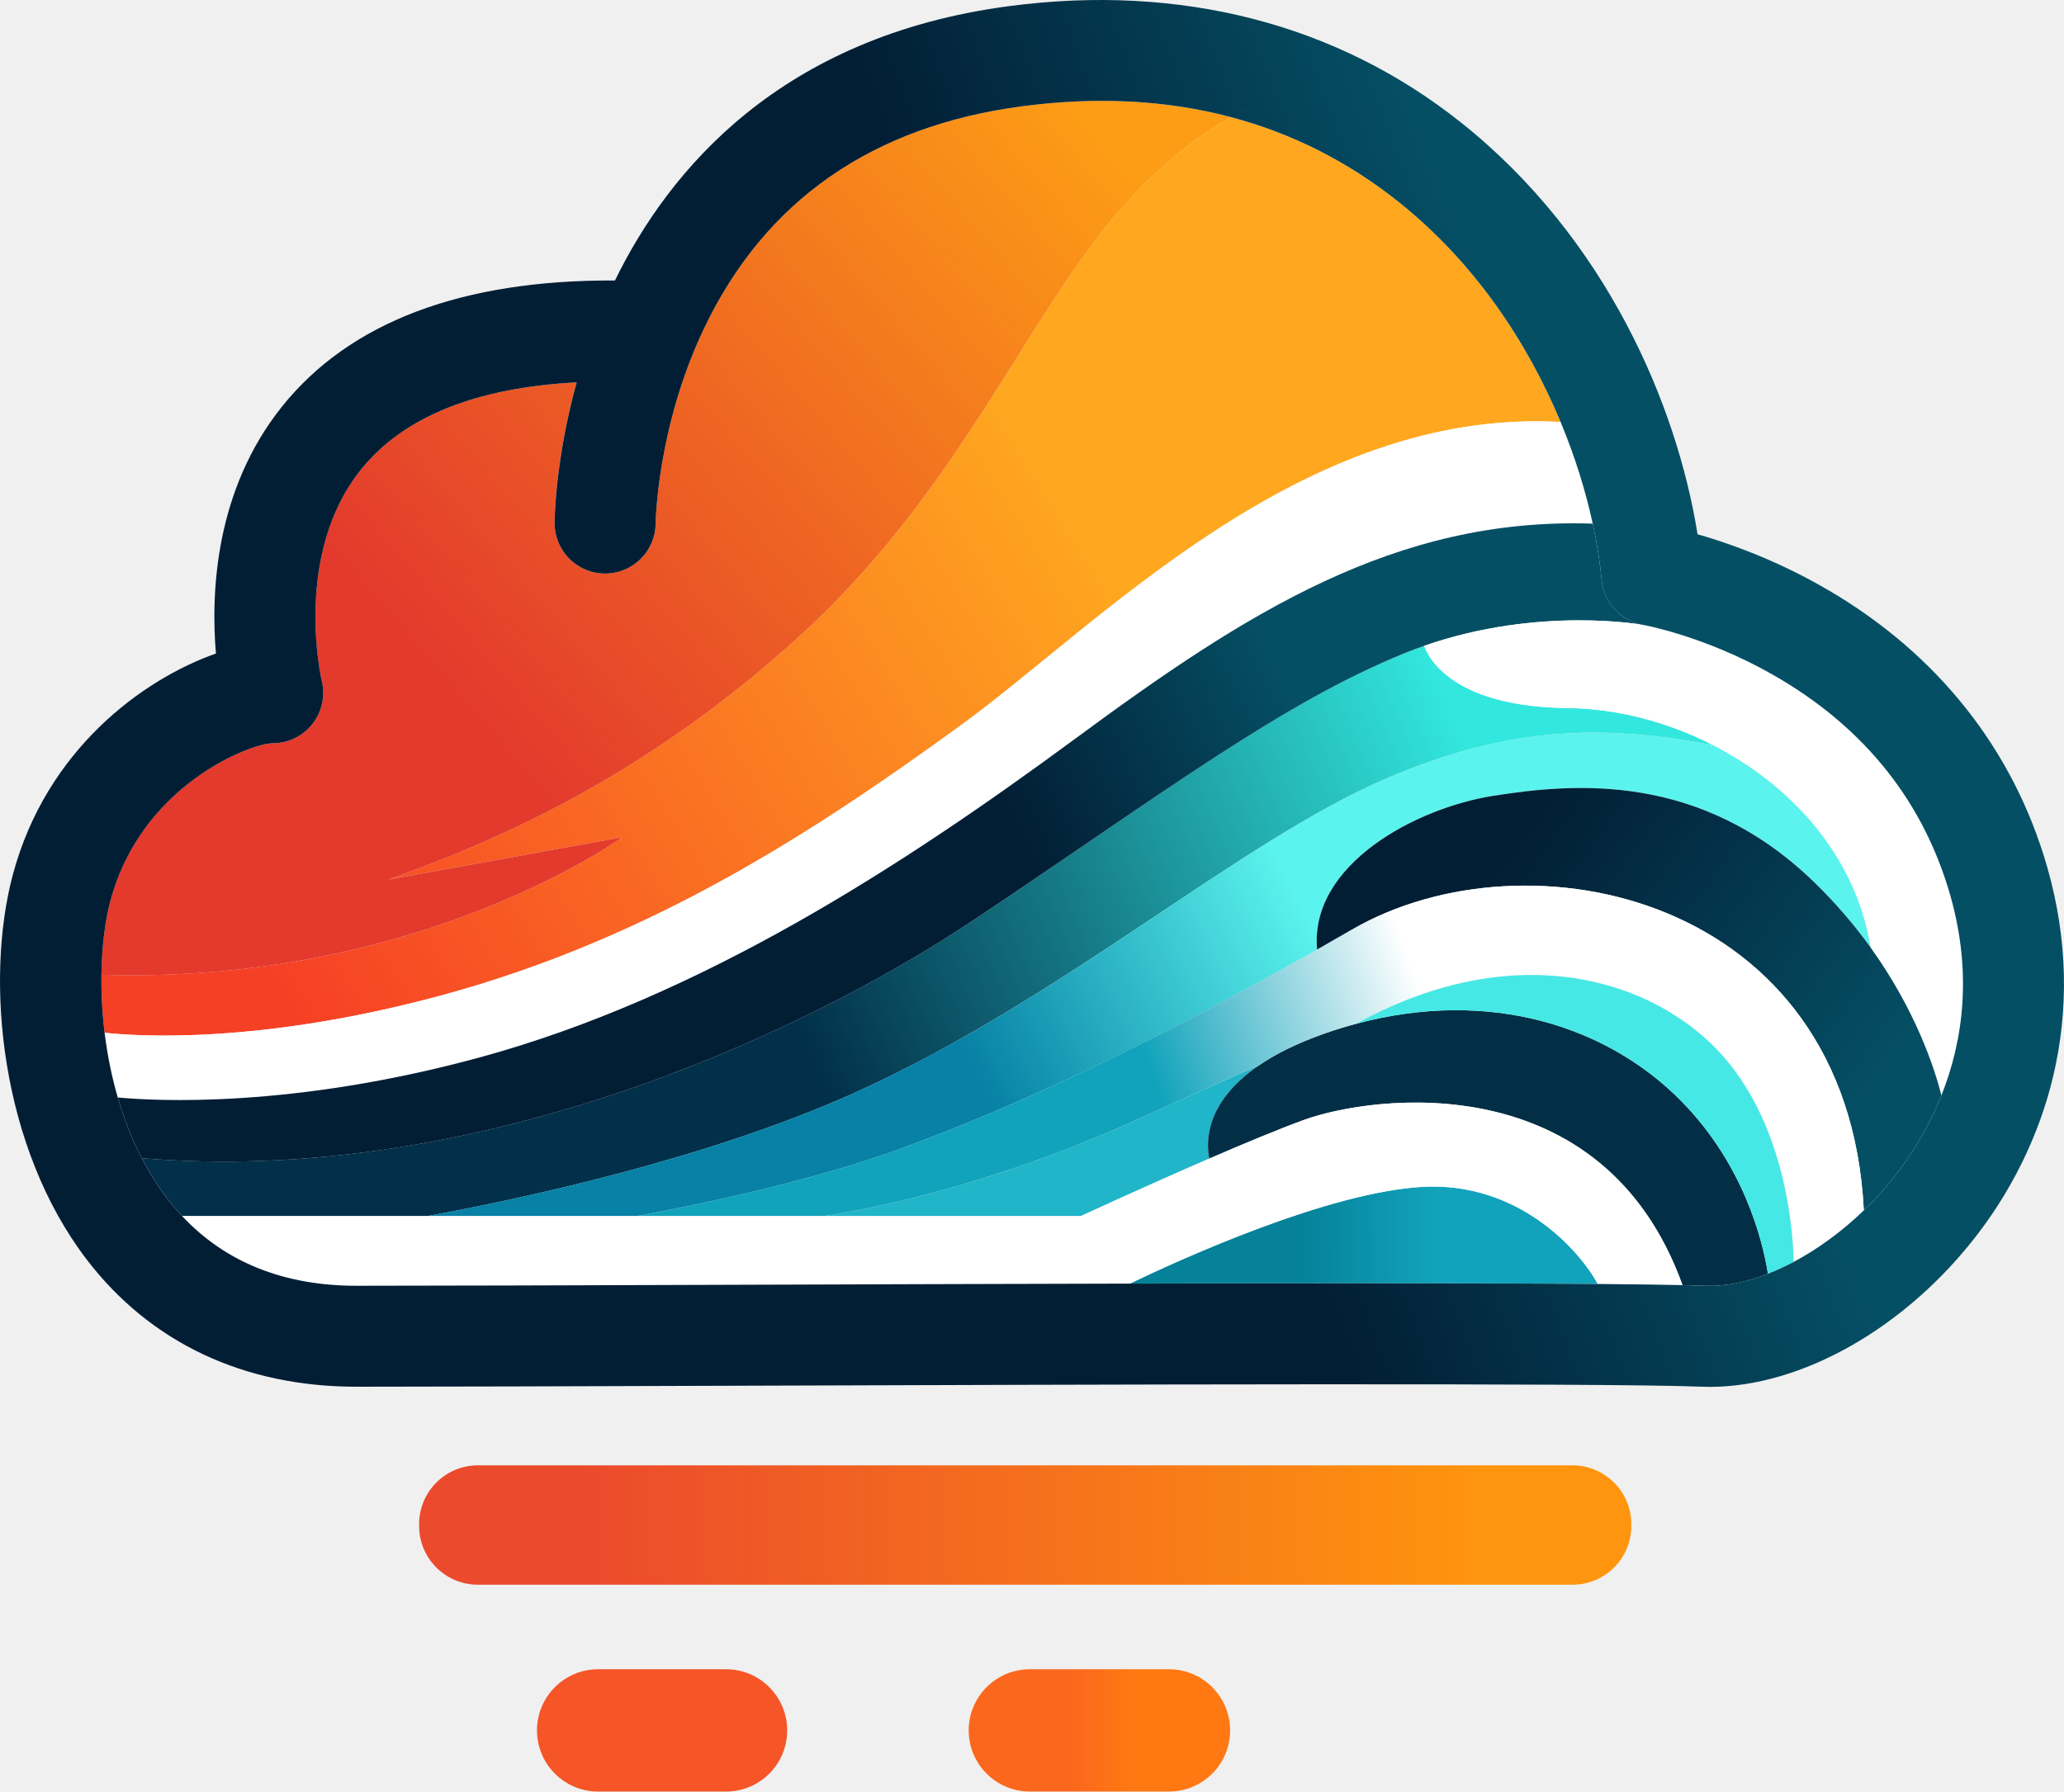
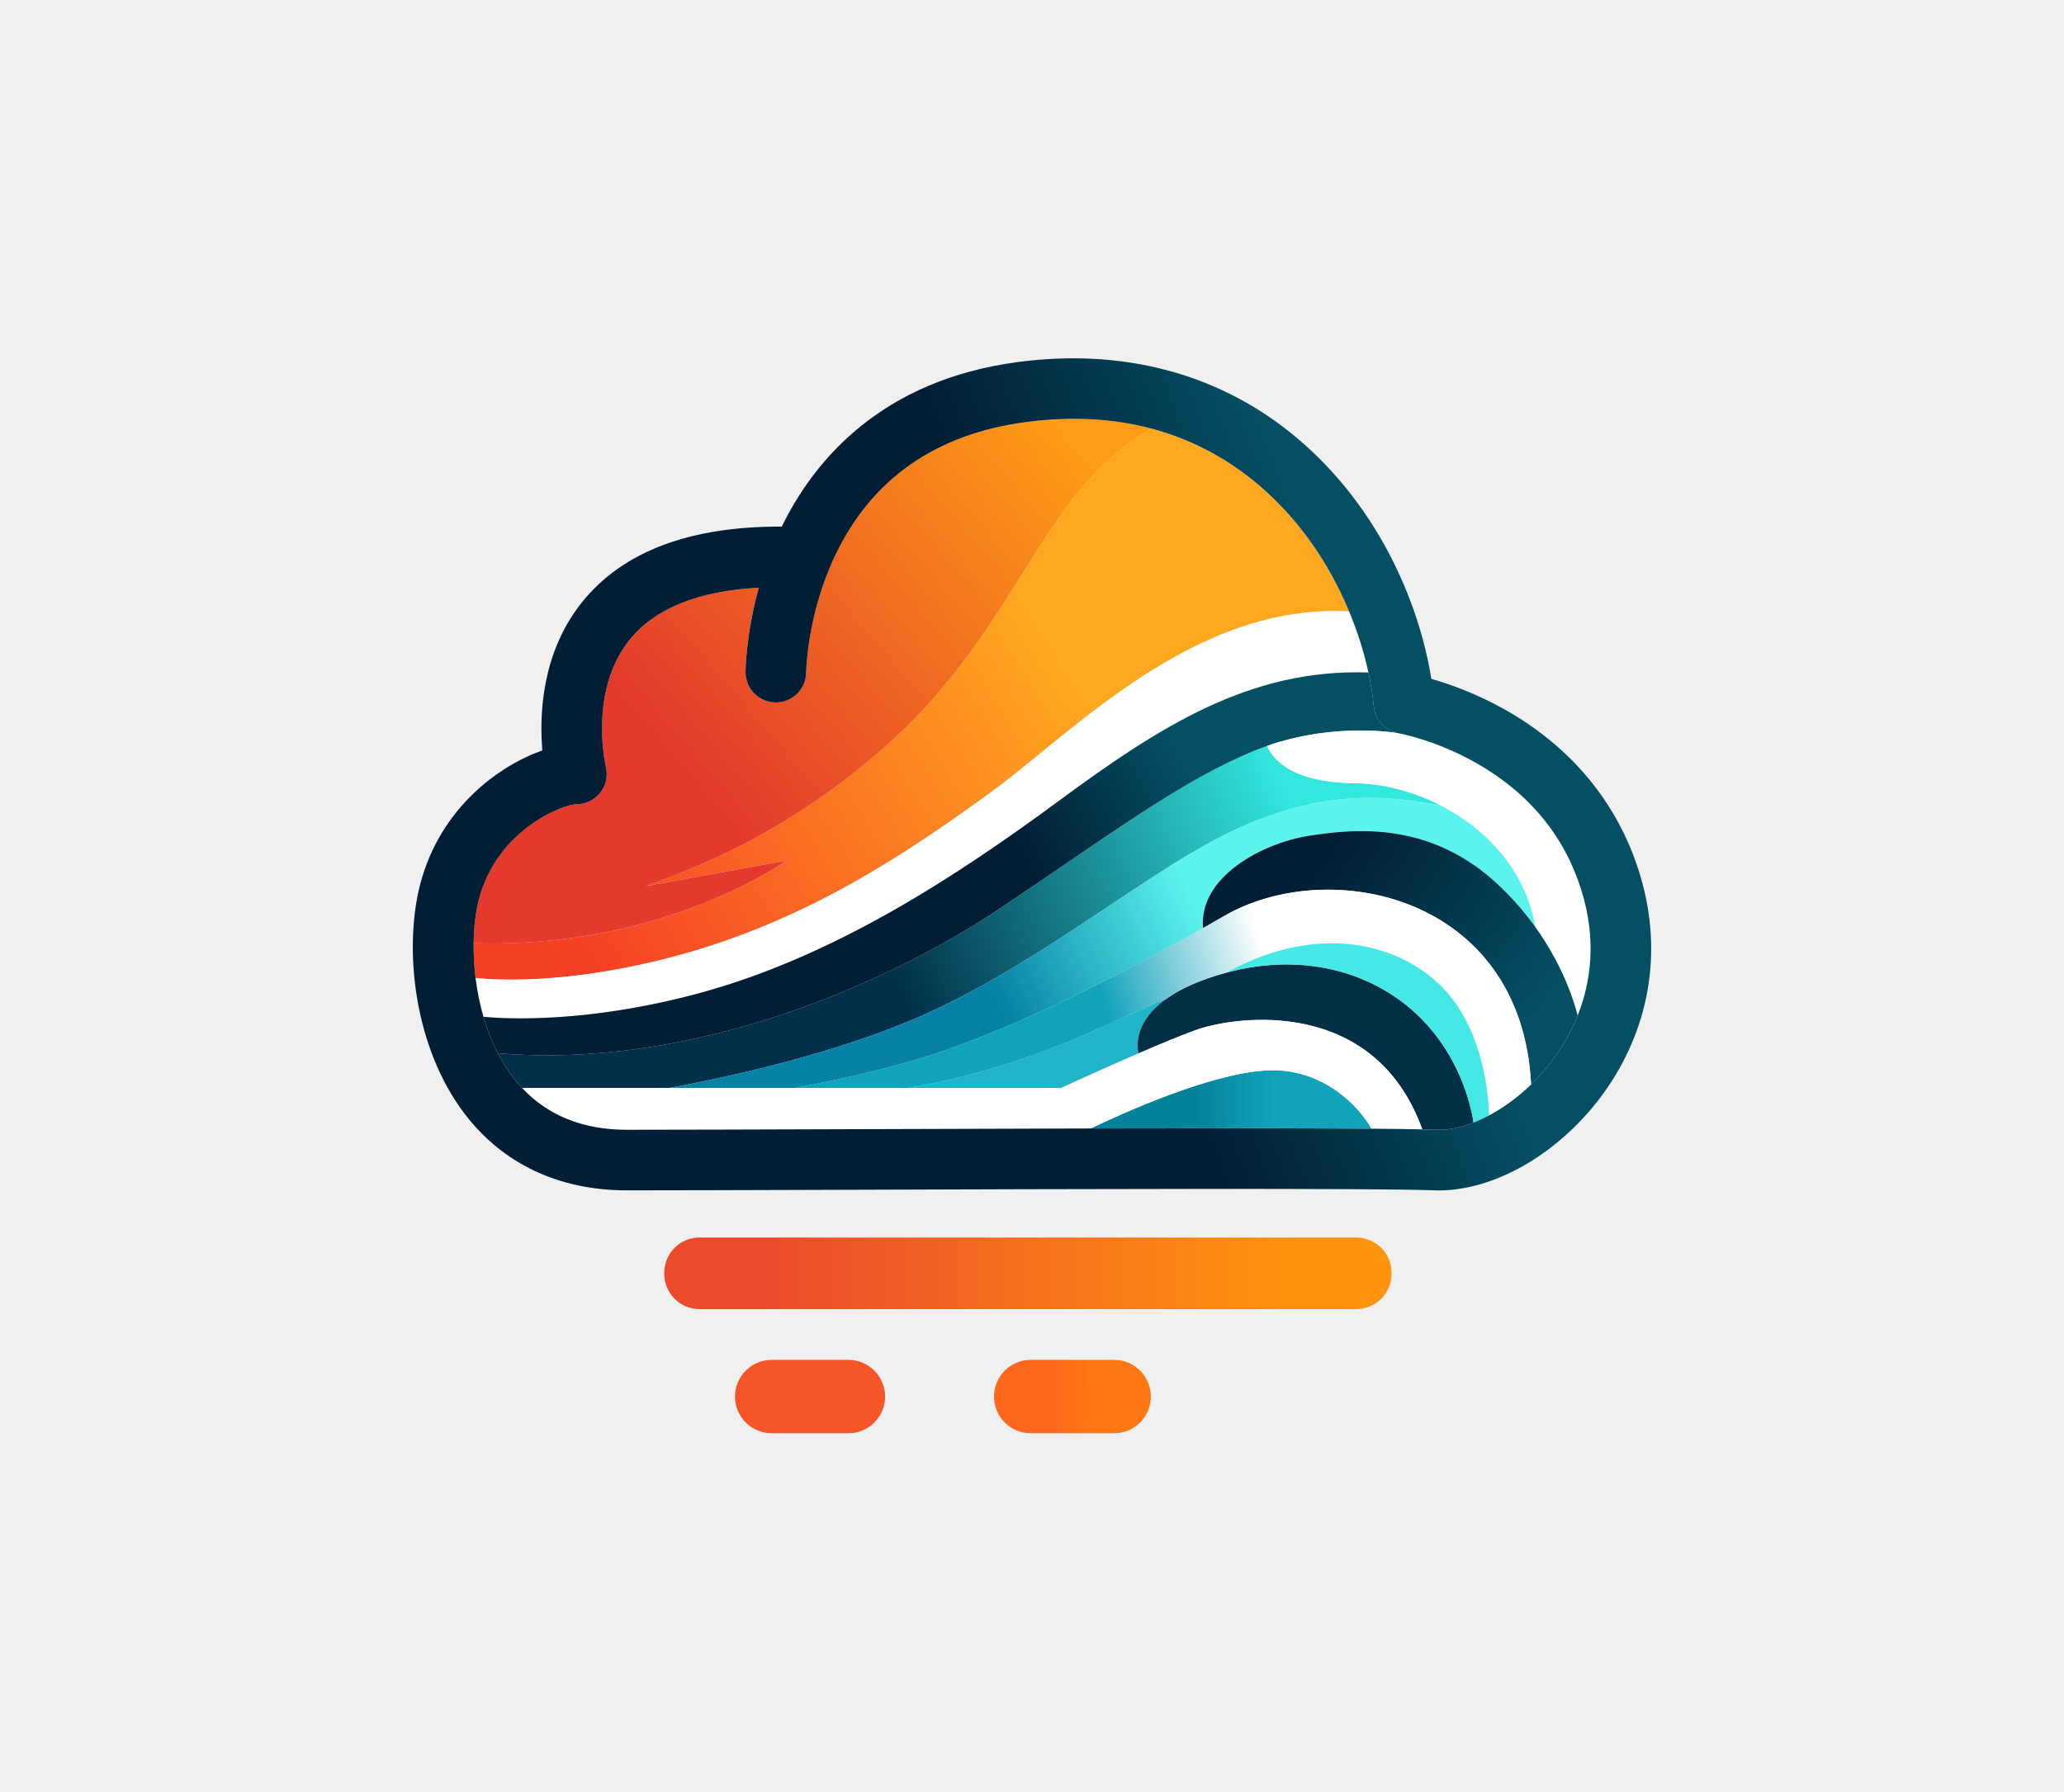
<svg xmlns="http://www.w3.org/2000/svg" version="1.1" id="Layer_1" x="0px" y="0px" viewBox="0 0 694.7 603.13" style="enable-background:new 0 0 694.7 603.13;" xml:space="preserve">
  <style type="text/css">
	.st0{fill:url(#SVGID_1_);}
	.st1{fill:url(#SVGID_2_);}
	.st2{fill:url(#SVGID_3_);}
	.st3{fill:#FFFFFF;}
	.st4{fill:#20B5C9;}
	.st5{fill:url(#SVGID_4_);}
	.st6{fill:url(#SVGID_5_);}
	.st7{fill:url(#SVGID_6_);}
	.st8{fill:url(#SVGID_7_);}
	.st9{fill:#032F46;}
	.st10{fill:url(#SVGID_8_);}
	.st11{fill:#45E8E5;}
	.st12{fill:url(#SVGID_9_);}
	.st13{fill:url(#SVGID_10_);}
	.st14{fill:#F65527;}
	.st15{fill:url(#SVGID_11_);}
</style>
-   <g>
+   <g transform="matrix(0.6 0 0 0.6 138.94 120.626)">
    <linearGradient id="SVGID_1_" gradientUnits="userSpaceOnUse" x1="516.993" y1="415.796" x2="407.155" y2="416.661">
      <stop offset="0.306" style="stop-color:#11A3BB" />
      <stop offset="0.716" style="stop-color:#05829A" />
    </linearGradient>
    <path class="st0" d="M478.69,399.57c-31.84,1.84-80.96,24.17-98.37,32.54c26.78-0.06,52.69-0.1,76.49-0.1   c31.76,0,59.74,0.07,80.96,0.23C531.68,420.93,511.03,397.7,478.69,399.57z" />
    <linearGradient id="SVGID_2_" gradientUnits="userSpaceOnUse" x1="495.185" y1="241.682" x2="37.888" y2="438.223">
      <stop offset="9.292942e-03" style="stop-color:#32E7DE" />
      <stop offset="0.499" style="stop-color:#02304A" />
    </linearGradient>
    <path class="st1" d="M287.9,367.78c69.81-31.46,128.84-84.32,178.78-105.73c43.5-18.64,75.69-17.6,109.85-11.24   c-15.45-7.9-32.49-12.26-48.71-12.44c-37.93-0.41-46.68-16.08-48.49-20.95c-2.26,0.79-4.53,1.64-6.81,2.57   c-41.3,16.86-80.43,46.59-144.32,89.41c-62.28,41.73-171.29,89.71-280.48,80.5c2.46,4.76,5.29,9.32,8.56,13.57   c1.6,2.09,3.29,4.06,5.04,5.93h82.48C175.56,403.59,238.1,390.22,287.9,367.78z" />
    <linearGradient id="SVGID_3_" gradientUnits="userSpaceOnUse" x1="89.926" y1="324.763" x2="378.899" y2="146.709">
      <stop offset="0" style="stop-color:#F64025" />
      <stop offset="0.93" style="stop-color:#FFA81F" />
    </linearGradient>
    <path class="st2" d="M148.85,335.03c71.68-19.46,127.14-56.43,174.49-90.81c46.52-33.78,114.65-107,201.92-102.16   c-10.91-26.2-28.52-53.33-54.52-74.08c-17-13.56-35.83-23.08-56.36-28.54c-10.49,5.87-28.54,18.46-46.61,42.61   c-27.89,37.3-50.27,88.22-99.24,132.65c-48.97,44.43-96.65,66.81-137.84,81.41l78.81-14.27c0,0-68.49,49.72-175.36,46.29   c-0.08,6.18,0.24,12.78,1.07,19.54C45.43,348.81,86.99,351.82,148.85,335.03z" />
    <path class="st3" d="M161.39,356c74.59-20.32,142.81-64.76,200.86-107.57c57.03-42.05,107.5-74.38,173.82-72.13   c-2.34-10.78-5.9-22.42-10.82-34.25c-87.27-4.83-155.39,68.39-201.92,102.16c-47.35,34.38-102.81,71.35-174.49,90.81   C86.99,351.82,45.43,348.81,35.2,347.67c0.88,7.18,2.32,14.55,4.43,21.8C52.27,370.65,98.25,373.2,161.39,356z" />
    <path class="st4" d="M407.01,390.04c-1.04-4.97-1.8-18.59,16.39-31.18c-9.6,4.12-23.14,10.06-41.26,18.31   c-34.67,15.77-72.89,27.28-104.77,32.23h86.39C363.77,409.4,385.4,399.4,407.01,390.04z" />
    <linearGradient id="SVGID_4_" gradientUnits="userSpaceOnUse" x1="380.967" y1="34.783" x2="101.399" y2="274.134">
      <stop offset="0.036" style="stop-color:#FD9D15" />
      <stop offset="0.823" style="stop-color:#E33A2D" />
    </linearGradient>
    <path class="st5" d="M209.5,281.84l-78.81,14.27c41.19-14.59,88.86-36.97,137.84-81.41c48.97-44.43,71.35-95.35,99.24-132.65   c18.07-24.16,36.12-36.74,46.61-42.61c-21.59-5.74-45.05-6.99-70.23-3.68c-50.61,6.65-86.66,31.79-107.15,74.71   c-15.89,33.28-16.34,65.42-16.34,65.74c-0.08,9.34-7.67,16.88-17,16.88c-0.03,0-0.07,0-0.1,0c-9.37-0.05-16.93-7.66-16.9-17.03   c0-1.14,0.18-21.16,7.43-47.34c-33.86,1.76-58.18,11.55-72.46,29.19c-23.23,28.7-13.46,70.84-13.35,71.26   c1.26,5.08,0.1,10.42-3.12,14.54s-8.17,6.5-13.4,6.5c-7.14,0-44.12,13.82-54.6,53.06c-1.78,6.68-2.9,15.28-3.03,24.88   C141.01,331.55,209.5,281.84,209.5,281.84z" />
    <linearGradient id="SVGID_5_" gradientUnits="userSpaceOnUse" x1="523.182" y1="297.181" x2="181.344" y2="465.181">
      <stop offset="0.209" style="stop-color:#5BF3ED" />
      <stop offset="0.533" style="stop-color:#0781A5" />
    </linearGradient>
    <path class="st6" d="M466.69,262.05c-49.95,21.41-108.97,74.27-178.78,105.73c-49.8,22.44-112.34,35.8-144.11,41.62h70.46   c19.03-3.5,58.73-11.57,89.62-22.97c39.4-14.55,84.47-35.47,139.43-66.73c-2.61-28.67,33.26-47.72,59.38-51.81   c26.92-4.22,69.41-8.11,107.68,28.86c7.65,7.39,14.02,14.95,19.31,22.32c-5-30.93-26.74-54.76-53.14-68.26   C542.38,244.45,510.19,243.41,466.69,262.05z" />
    <linearGradient id="SVGID_6_" gradientUnits="userSpaceOnUse" x1="86.885" y1="387.969" x2="710.561" y2="96.077">
      <stop offset="0.402" style="stop-color:#021E35" />
      <stop offset="0.554" style="stop-color:#054F64" />
    </linearGradient>
    <path class="st7" d="M328.2,309.4c63.89-42.81,103.03-72.54,144.32-89.41c2.28-0.93,4.55-1.78,6.81-2.57   c-0.33-0.9-0.43-1.43-0.43-1.43s0.1,0.53,0.43,1.43c38.7-13.51,73.79-7.05,73.79-7.05c-7.6-1.28-13.34-7.5-14.06-15.18   c-0.55-5.86-1.53-12.22-2.98-18.9c-66.33-2.25-116.79,30.08-173.82,72.13C304.2,291.24,235.98,335.67,161.39,356   c-63.14,17.2-109.12,14.66-121.75,13.47c2.04,7.01,4.7,13.91,8.08,20.44C156.91,399.12,265.92,351.13,328.2,309.4z" />
    <path class="st3" d="M655.44,298.17c-9.57-30.41-29.38-54.34-58.9-71.12c-22.84-12.98-43.22-16.64-43.43-16.67   c0,0-35.08-6.46-73.79,7.05c1.81,4.87,10.56,20.54,48.49,20.95c16.22,0.18,33.26,4.54,48.71,12.44c5.06,0.94,10.16,2,15.34,3.13   c-5.19-1.13-10.29-2.19-15.34-3.13c26.4,13.5,48.14,37.33,53.14,68.26c14.98,20.85,21.34,40.14,23.78,49.65   C660.61,350.7,664.42,326.7,655.44,298.17z" />
    <linearGradient id="SVGID_7_" gradientUnits="userSpaceOnUse" x1="471.079" y1="267.362" x2="693.782" y2="427.362">
      <stop offset="0.145" style="stop-color:#021E35" />
      <stop offset="0.689" style="stop-color:#054F64" />
    </linearGradient>
    <path class="st8" d="M630.15,322.38c-0.13-1.11-0.3-2.21-0.47-3.3c-5.29-7.37-11.66-14.93-19.31-22.32   c-38.27-36.97-80.76-33.08-107.68-28.86c-26.11,4.09-61.99,23.14-59.38,51.81c3.85-2.19,7.75-4.43,11.7-6.72   c58.88-34.19,166.96-11.92,172.31,94.5c4.03-3.89,7.84-8.13,11.31-12.67c4.75-6.21,10.41-15.02,14.81-26.08   c-2.44-9.51-8.8-28.8-23.78-49.65C629.85,320.17,630.01,321.27,630.15,322.38z" />
    <path class="st9" d="M456.45,344.66c-2.27,1.25-4.55,2.56-6.84,3.97C451.9,347.22,454.18,345.9,456.45,344.66   c-3.42,0.92-6.87,1.97-10.35,3.18c-9.72,3.39-17.1,7.16-22.69,11.03c13.08-5.61,18.85-7.84,18.85-7.84s-5.77,2.22-18.85,7.84   c-18.2,12.58-17.44,26.21-16.39,31.18c11.87-5.14,23.73-10.08,32-13.07c23.08-8.34,100.45-18.67,127.29,55.65   c3.03,0.07,5.61,0.14,7.67,0.23c6.54,0.26,13.73-1.19,21.08-4.05c-1.85-11.6-8.2-36.51-28.68-57.62   C541.44,345.5,501.53,332.56,456.45,344.66z" />
    <linearGradient id="SVGID_8_" gradientUnits="userSpaceOnUse" x1="362.813" y1="424.98" x2="567.138" y2="354.926">
      <stop offset="0.204" style="stop-color:#11A3BB" />
      <stop offset="0.642" style="stop-color:#FFFFFF" />
    </linearGradient>
    <path class="st10" d="M455.01,312.97c-3.95,2.29-7.85,4.53-11.7,6.72c0.08,0.88,0.2,1.78,0.35,2.68c-0.16-0.9-0.27-1.8-0.35-2.68   c-54.96,31.26-100.03,52.19-139.43,66.73c-30.89,11.41-70.6,19.47-89.62,22.97h63.12c31.88-4.95,70.1-16.46,104.77-32.23   c18.12-8.24,31.65-14.19,41.26-18.31c5.59-3.87,12.97-7.64,22.69-11.03c3.48-1.21,6.93-2.26,10.35-3.18   c56.31-30.97,104.35-13.4,125.86,13.72c19.3,24.34,21.23,57.71,21.4,66.44c8.16-4.33,16.26-10.25,23.62-17.35   C621.97,301.05,513.89,278.79,455.01,312.97z" />
    <path class="st11" d="M456.45,344.66c45.09-12.1,85,0.84,109.92,26.52c20.49,21.11,26.83,46.03,28.68,57.62   c2.87-1.12,5.77-2.45,8.66-3.99c-0.17-8.72-2.1-42.1-21.4-66.44C560.8,331.25,512.76,313.69,456.45,344.66z" />
    <path class="st3" d="M439.01,376.97c-8.28,2.99-20.14,7.93-32,13.07c0.26,1.25,0.54,1.96,0.54,1.96s-0.28-0.71-0.54-1.96   c-21.61,9.36-43.24,19.36-43.24,19.36h-86.39c-7.49,1.16-14.62,1.97-21.28,2.38c6.66-0.41,13.8-1.22,21.28-2.38h-63.12   c-6.94,1.28-11.13,1.95-11.13,1.95s4.19-0.67,11.13-1.95H143.8c-12.77,2.34-20.57,3.46-20.57,3.46s7.8-1.12,20.57-3.46H61.31   c14.59,15.55,34.28,23.43,58.67,23.43c27.21,0,71.81-0.15,123.45-0.32c44.05-0.15,91.69-0.31,136.88-0.41   c17.41-8.36,66.53-30.7,98.37-32.54c32.34-1.87,52.99,21.36,59.08,32.68c11.75,0.09,21.43,0.22,28.53,0.38   C539.46,358.31,462.09,368.64,439.01,376.97z" />
    <linearGradient id="SVGID_9_" gradientUnits="userSpaceOnUse" x1="-50.43" y1="426.979" x2="1017.246" y2="22.223">
      <stop offset="0.402" style="stop-color:#021E35" />
      <stop offset="0.554" style="stop-color:#054F64" />
    </linearGradient>
    <path class="st12" d="M612.15,196.82c-15.97-8.92-30.82-14.12-40.79-16.96c-6.98-43.65-30.79-99.65-79.42-138.46   C450.16,8.06,397.52-5.55,339.72,2.05c-76.97,10.12-114.59,55.21-132.73,92.37c-51.54-0.24-89.22,13.99-112,42.36   c-22.67,28.23-24.03,62.84-22.32,83.23c-24.6,8.66-57.09,32.35-68.35,74.46c-9.57,35.82-4.06,91.87,24.99,129.71   c21.43,27.91,52.78,42.66,90.68,42.66c27.26,0,71.89-0.15,123.57-0.32c125.21-0.42,296.7-1,329.04,0.31   c0.95,0.04,1.91,0.06,2.87,0.06c30.98,0,66.06-19.91,90.17-51.42c12.97-16.95,22.05-36.61,26.24-56.84   c4.8-23.16,3.46-46.94-4.01-70.66C675.68,249.2,649.5,217.68,612.15,196.82z M654.8,374.92c0,0-0.34-2.26-1.35-6.19   c-4.4,11.06-10.06,19.87-14.81,26.08c-3.47,4.54-7.28,8.78-11.31,12.67c0.13,2.62,0.22,5.27,0.23,7.99   c-0.01-2.72-0.09-5.37-0.23-7.99c-7.36,7.1-15.46,13.01-23.62,17.35c0.03,1.39,0.01,2.16,0.01,2.16s0.02-0.77-0.01-2.16   c-2.89,1.53-5.79,2.87-8.66,3.99c0.57,3.58,0.72,5.91,0.72,6.44c0-0.54-0.15-2.86-0.72-6.44c-7.34,2.86-14.54,4.31-21.08,4.05   c-2.06-0.08-4.63-0.16-7.67-0.23c0.31,0.87,0.63,1.73,0.92,2.62c-0.3-0.89-0.61-1.75-0.92-2.62c-7.11-0.16-16.78-0.29-28.53-0.38   c1.3,2.41,1.95,4.3,1.89,5.27c0.06-0.97-0.59-2.85-1.89-5.27c-21.23-0.17-49.21-0.23-80.96-0.23c-23.8,0-49.71,0.04-76.49,0.1   c-4.05,1.95-6.39,3.14-6.39,3.14s2.34-1.19,6.39-3.14c-45.19,0.1-92.83,0.26-136.88,0.41c-51.64,0.17-96.25,0.32-123.45,0.32   c-24.39,0-44.08-7.88-58.67-23.43h-6.95h6.95c-1.75-1.87-3.44-3.84-5.04-5.93c-3.26-4.25-6.09-8.81-8.56-13.57   c-2.83-0.24-5.66-0.51-8.49-0.82c2.83,0.32,5.66,0.58,8.49,0.82c-3.38-6.53-6.04-13.42-8.08-20.44c-2.29-0.22-3.49-0.39-3.49-0.39   s1.2,0.17,3.49,0.39c-2.11-7.25-3.55-14.62-4.43-21.8c-1.62-0.18-2.46-0.32-2.46-0.32s0.84,0.13,2.46,0.32   c-0.83-6.76-1.15-13.35-1.07-19.54c-1.97-0.06-3.94-0.14-5.94-0.24c1.99,0.1,3.97,0.18,5.94,0.24c0.13-9.59,1.24-18.2,3.03-24.88   c10.49-39.24,47.47-53.06,54.6-53.06c5.23,0,10.17-2.38,13.4-6.5s4.38-9.46,3.12-14.54c-0.1-0.42-9.87-42.56,13.35-71.26   c14.27-17.64,38.6-27.42,72.46-29.19c-7.25,26.18-7.43,46.2-7.43,47.34c-0.03,9.37,7.53,16.98,16.9,17.03c0.03,0,0.07,0,0.1,0   c9.33,0,16.92-7.54,17-16.88c0-0.32,0.45-32.46,16.34-65.74c20.49-42.92,56.54-68.06,107.15-74.71   c25.18-3.31,48.64-2.06,70.23,3.68c5.7-3.2,9.18-4.41,9.18-4.41s-3.47,1.22-9.18,4.41c20.52,5.46,39.36,14.97,56.36,28.54   c26,20.74,43.61,47.87,54.52,74.08c1.55,0.09,3.11,0.19,4.68,0.33c-1.57-0.14-3.12-0.24-4.68-0.33   c4.93,11.83,8.49,23.47,10.82,34.25c1.19,0.04,2.38,0.07,3.59,0.13c-1.2-0.06-2.39-0.09-3.59-0.13c1.45,6.68,2.44,13.04,2.98,18.9   c0.72,7.68,6.46,13.9,14.06,15.18c0.2,0.04,20.58,3.69,43.43,16.67c29.52,16.78,49.33,40.7,58.9,71.12   c8.98,28.54,5.17,52.54-2,70.56C654.46,372.66,654.8,374.92,654.8,374.92z" />
    <linearGradient id="SVGID_10_" gradientUnits="userSpaceOnUse" x1="141.065" y1="513.391" x2="549.065" y2="513.391">
      <stop offset="0.132" style="stop-color:#EB4A2C" />
      <stop offset="0.876" style="stop-color:#FF950E" />
    </linearGradient>
    <path class="st13" d="M529.28,533.49H160.85c-10.93,0-19.78-8.86-19.78-19.78v-0.62c0-10.93,8.86-19.78,19.78-19.78h368.43   c10.93,0,19.78,8.86,19.78,19.78v0.62C549.07,524.63,540.21,533.49,529.28,533.49z" />
    <path class="st14" d="M244.36,603.13h-43.03c-11.37,0-20.59-9.22-20.59-20.59v0c0-11.37,9.22-20.59,20.59-20.59h43.03   c11.37,0,20.59,9.22,20.59,20.59v0C264.96,593.91,255.74,603.13,244.36,603.13z" />
    <linearGradient id="SVGID_11_" gradientUnits="userSpaceOnUse" x1="413.805" y1="582.46" x2="324.292" y2="582.622">
      <stop offset="0.366" style="stop-color:#FF7812" />
      <stop offset="0.583" style="stop-color:#FB681D" />
    </linearGradient>
    <path class="st15" d="M393.44,603.13h-46.81c-11.37,0-20.59-9.22-20.59-20.59v0c0-11.37,9.22-20.59,20.59-20.59h46.81   c11.37,0,20.59,9.22,20.59,20.59v0C414.04,593.91,404.82,603.13,393.44,603.13z" />
  </g>
</svg>
